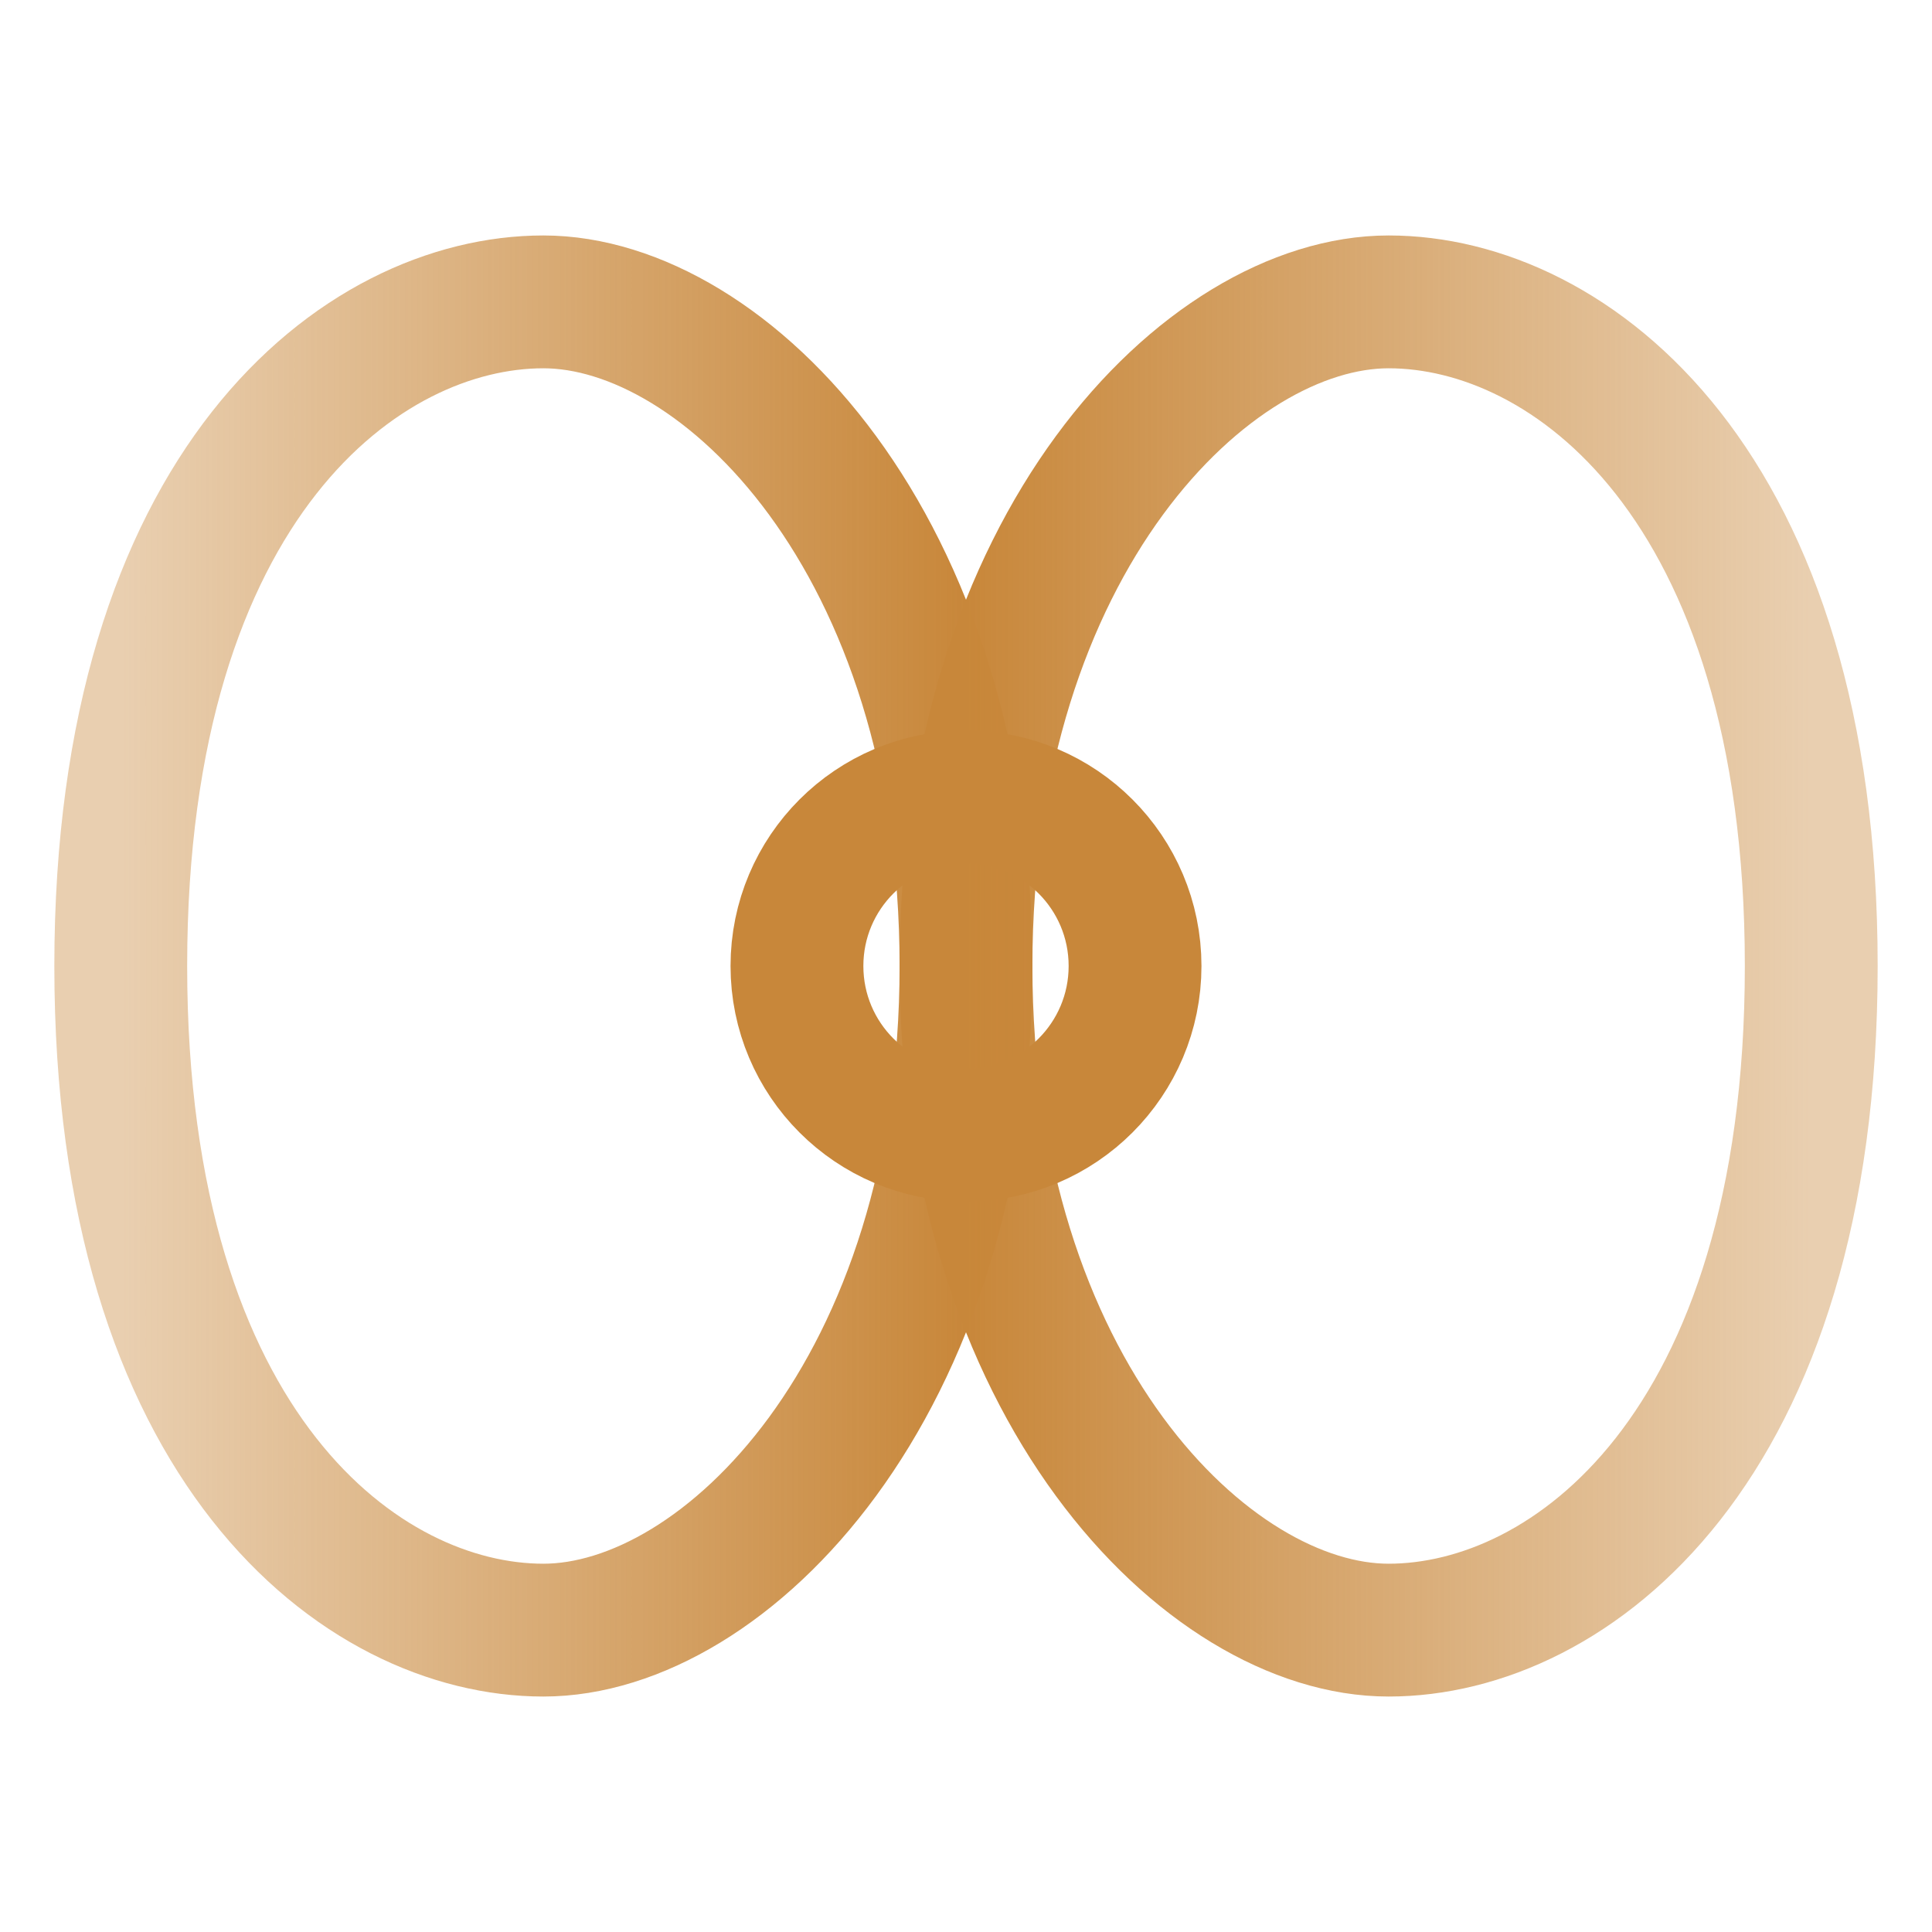
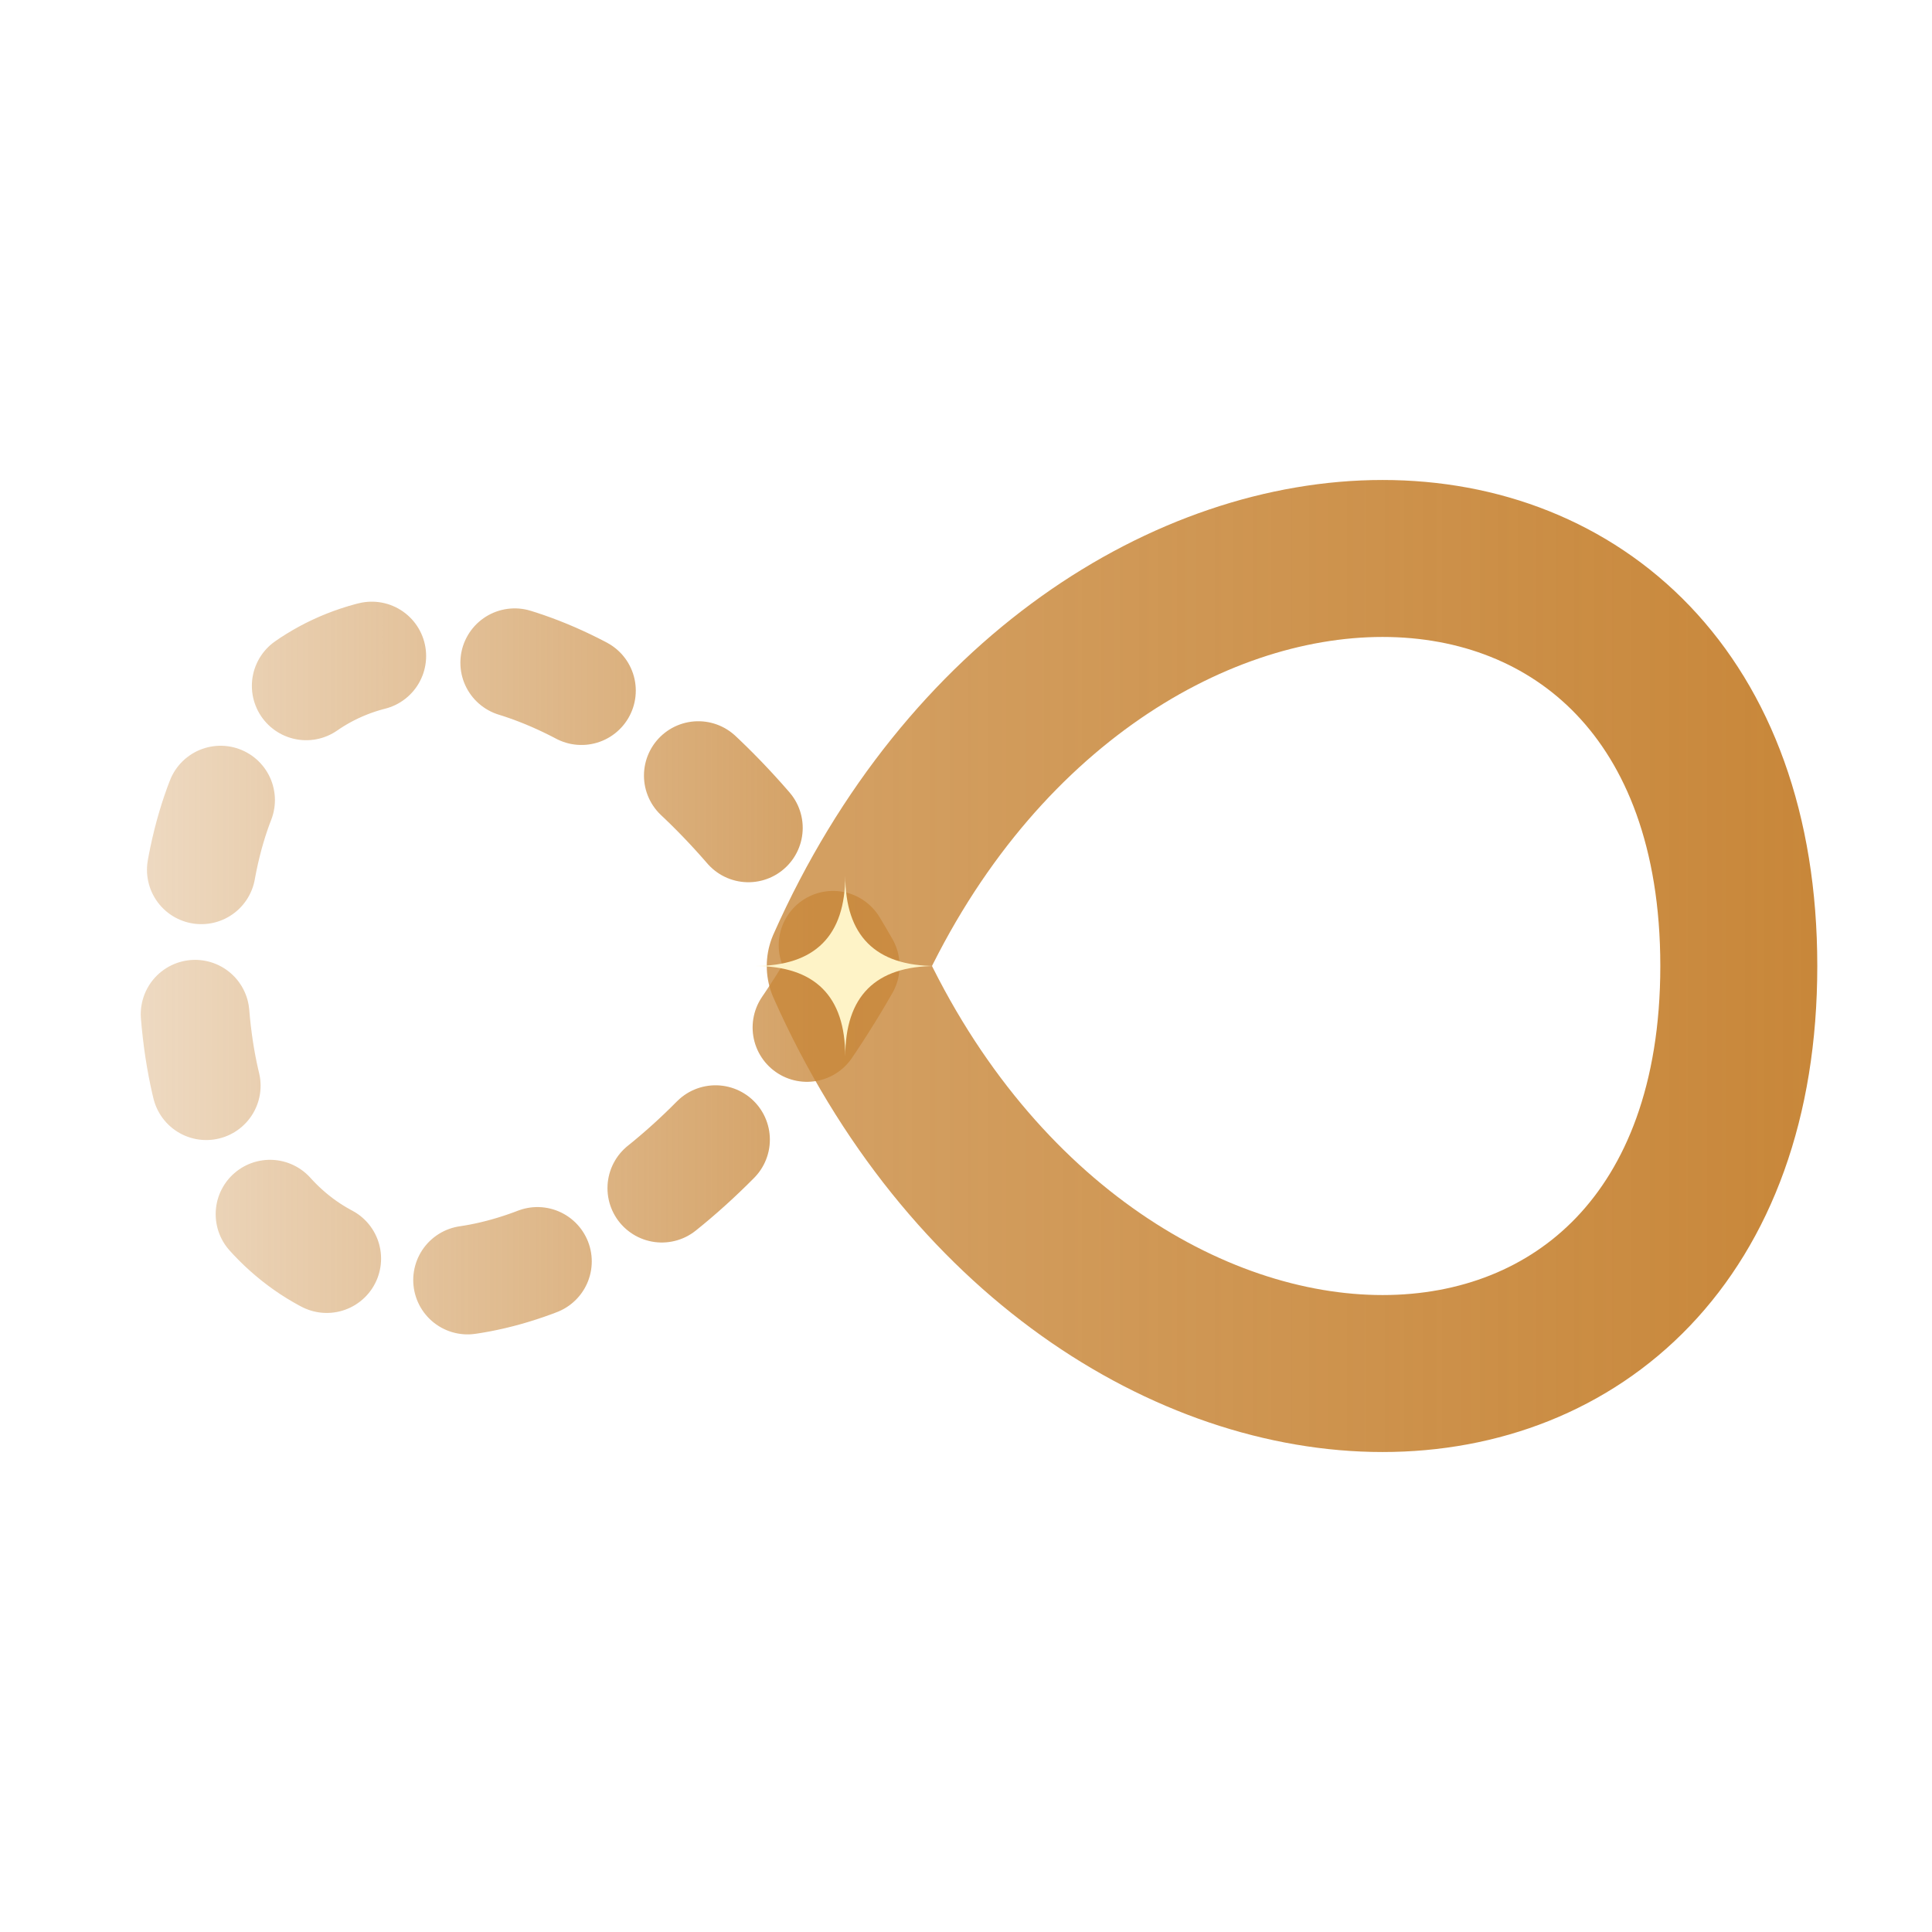
<svg xmlns="http://www.w3.org/2000/svg" viewBox="0 0 32 32" fill="none">
  <defs>
-     <linearGradient id="g1" x1="2" y1="0" x2="16" y2="0" gradientUnits="userSpaceOnUse">
-       <stop offset="0%" stop-color="#c8873a" stop-opacity="0.4" />
+     <linearGradient id="g-human" x1="14" y1="16" x2="2" y2="16" gradientUnits="userSpaceOnUse">
+       <stop offset="0%" stop-color="#c8873a" stop-opacity="0.8" />
+       <stop offset="100%" stop-color="#c8873a" stop-opacity="0.3" />
+     </linearGradient>
+     <linearGradient id="g-agent" x1="14" y1="16" x2="30" y2="16" gradientUnits="userSpaceOnUse">
+       <stop offset="0%" stop-color="#c8873a" stop-opacity="0.8" />
      <stop offset="100%" stop-color="#c8873a" stop-opacity="1" />
    </linearGradient>
-     <linearGradient id="g2" x1="16" y1="0" x2="30" y2="0" gradientUnits="userSpaceOnUse">
-       <stop offset="0%" stop-color="#c8873a" stop-opacity="1" />
-       <stop offset="100%" stop-color="#c8873a" stop-opacity="0.4" />
-     </linearGradient>
  </defs>
-   <path d="M16,16 C16,9 12,5 9,5 C6,5 2,8 2,16 C2,24 6,27 9,27 C12,27 16,23 16,16 Z" stroke="url(#g1)" stroke-width="2.2" stroke-linecap="round" fill="none" />
-   <path d="M16,16 C16,9 20,5 23,5 C26,5 30,8 30,16 C30,24 26,27 23,27 C20,27 16,23 16,16 Z" stroke="url(#g2)" stroke-width="2.2" stroke-linecap="round" fill="none" />
-   <circle cx="16" cy="16" r="2.8" stroke="#c8873a" stroke-width="2.2" fill="none" />
+   <path d="M14,16 C10,23 3.2,23 3.2,16 C3.2,9 10,9 14,16" stroke="url(#g-human)" stroke-width="1.8" stroke-dasharray="1.2 2.4" stroke-linecap="round" />
+   <path d="M14,16 C18,7 28.8,7 28.8,16 C28.8,25 18,25 14,16" stroke="url(#g-agent)" stroke-width="2.6" stroke-linecap="round" />
+   <path d="M14,14.5 Q14,16 15.5,16 Q14,16 14,17.5 Q14,16 12.5,16 Q14,16 14,14.5 Z" fill="#FEF3C7" />
</svg>
